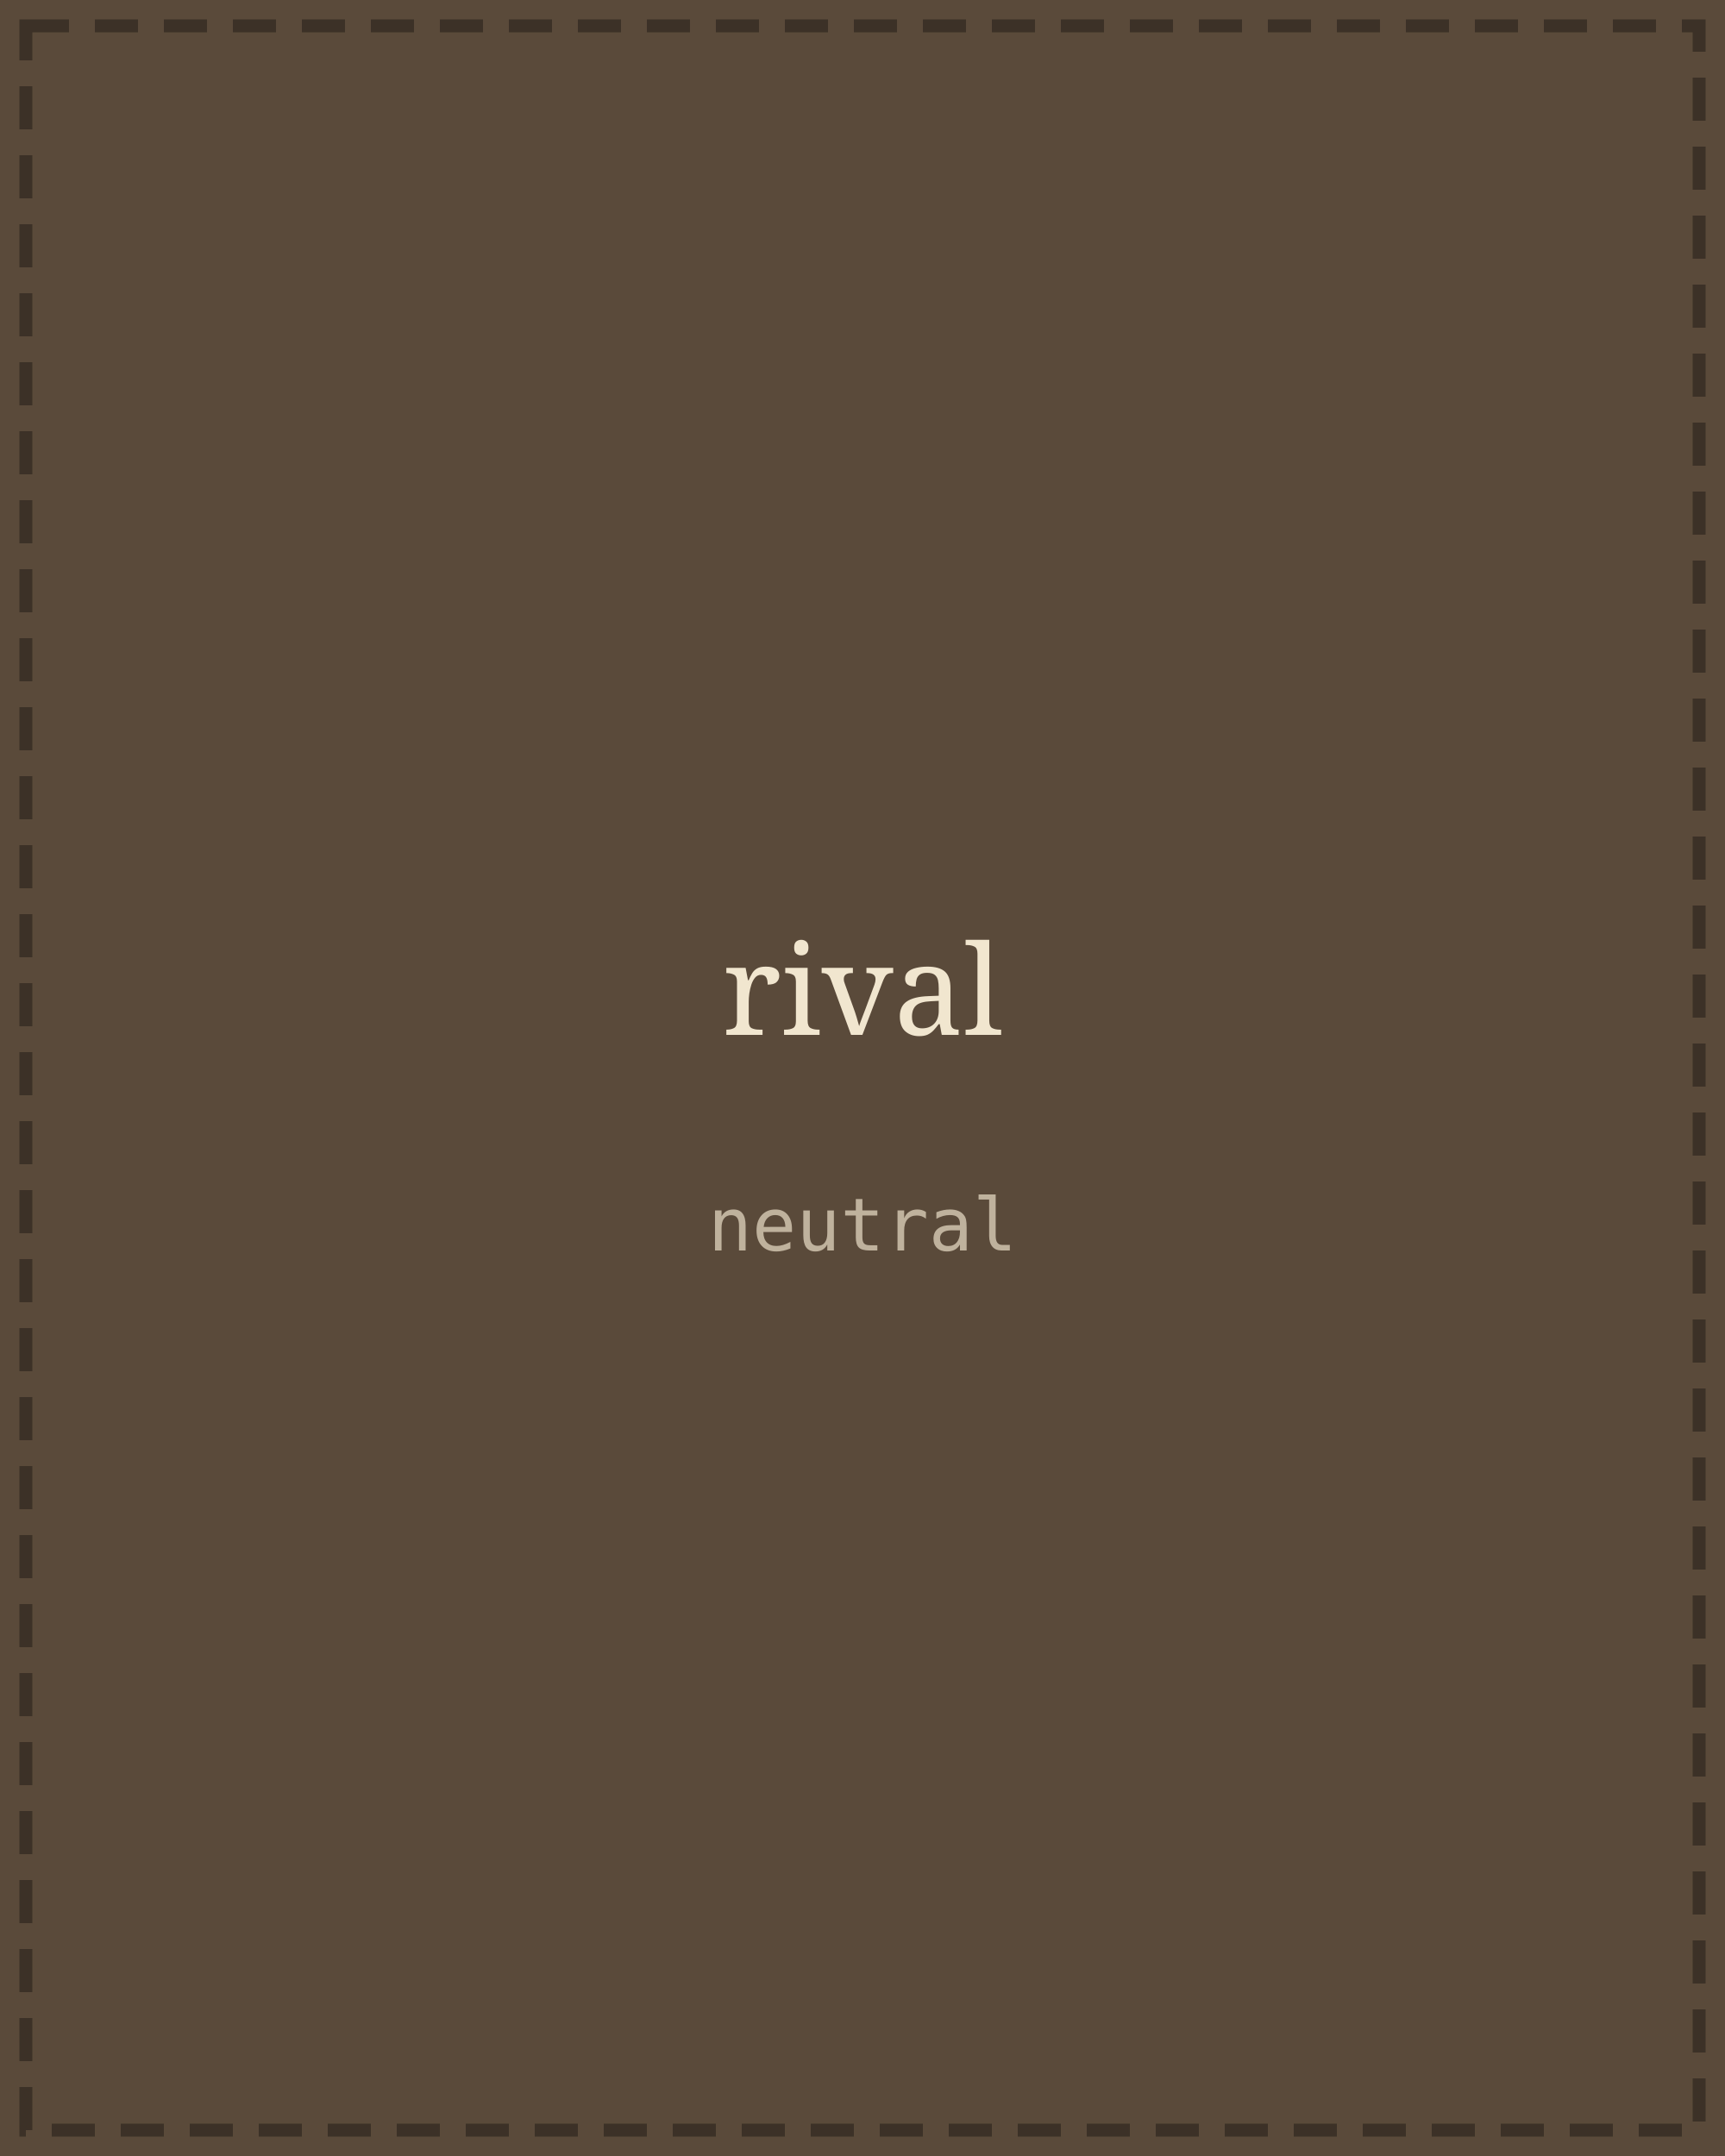
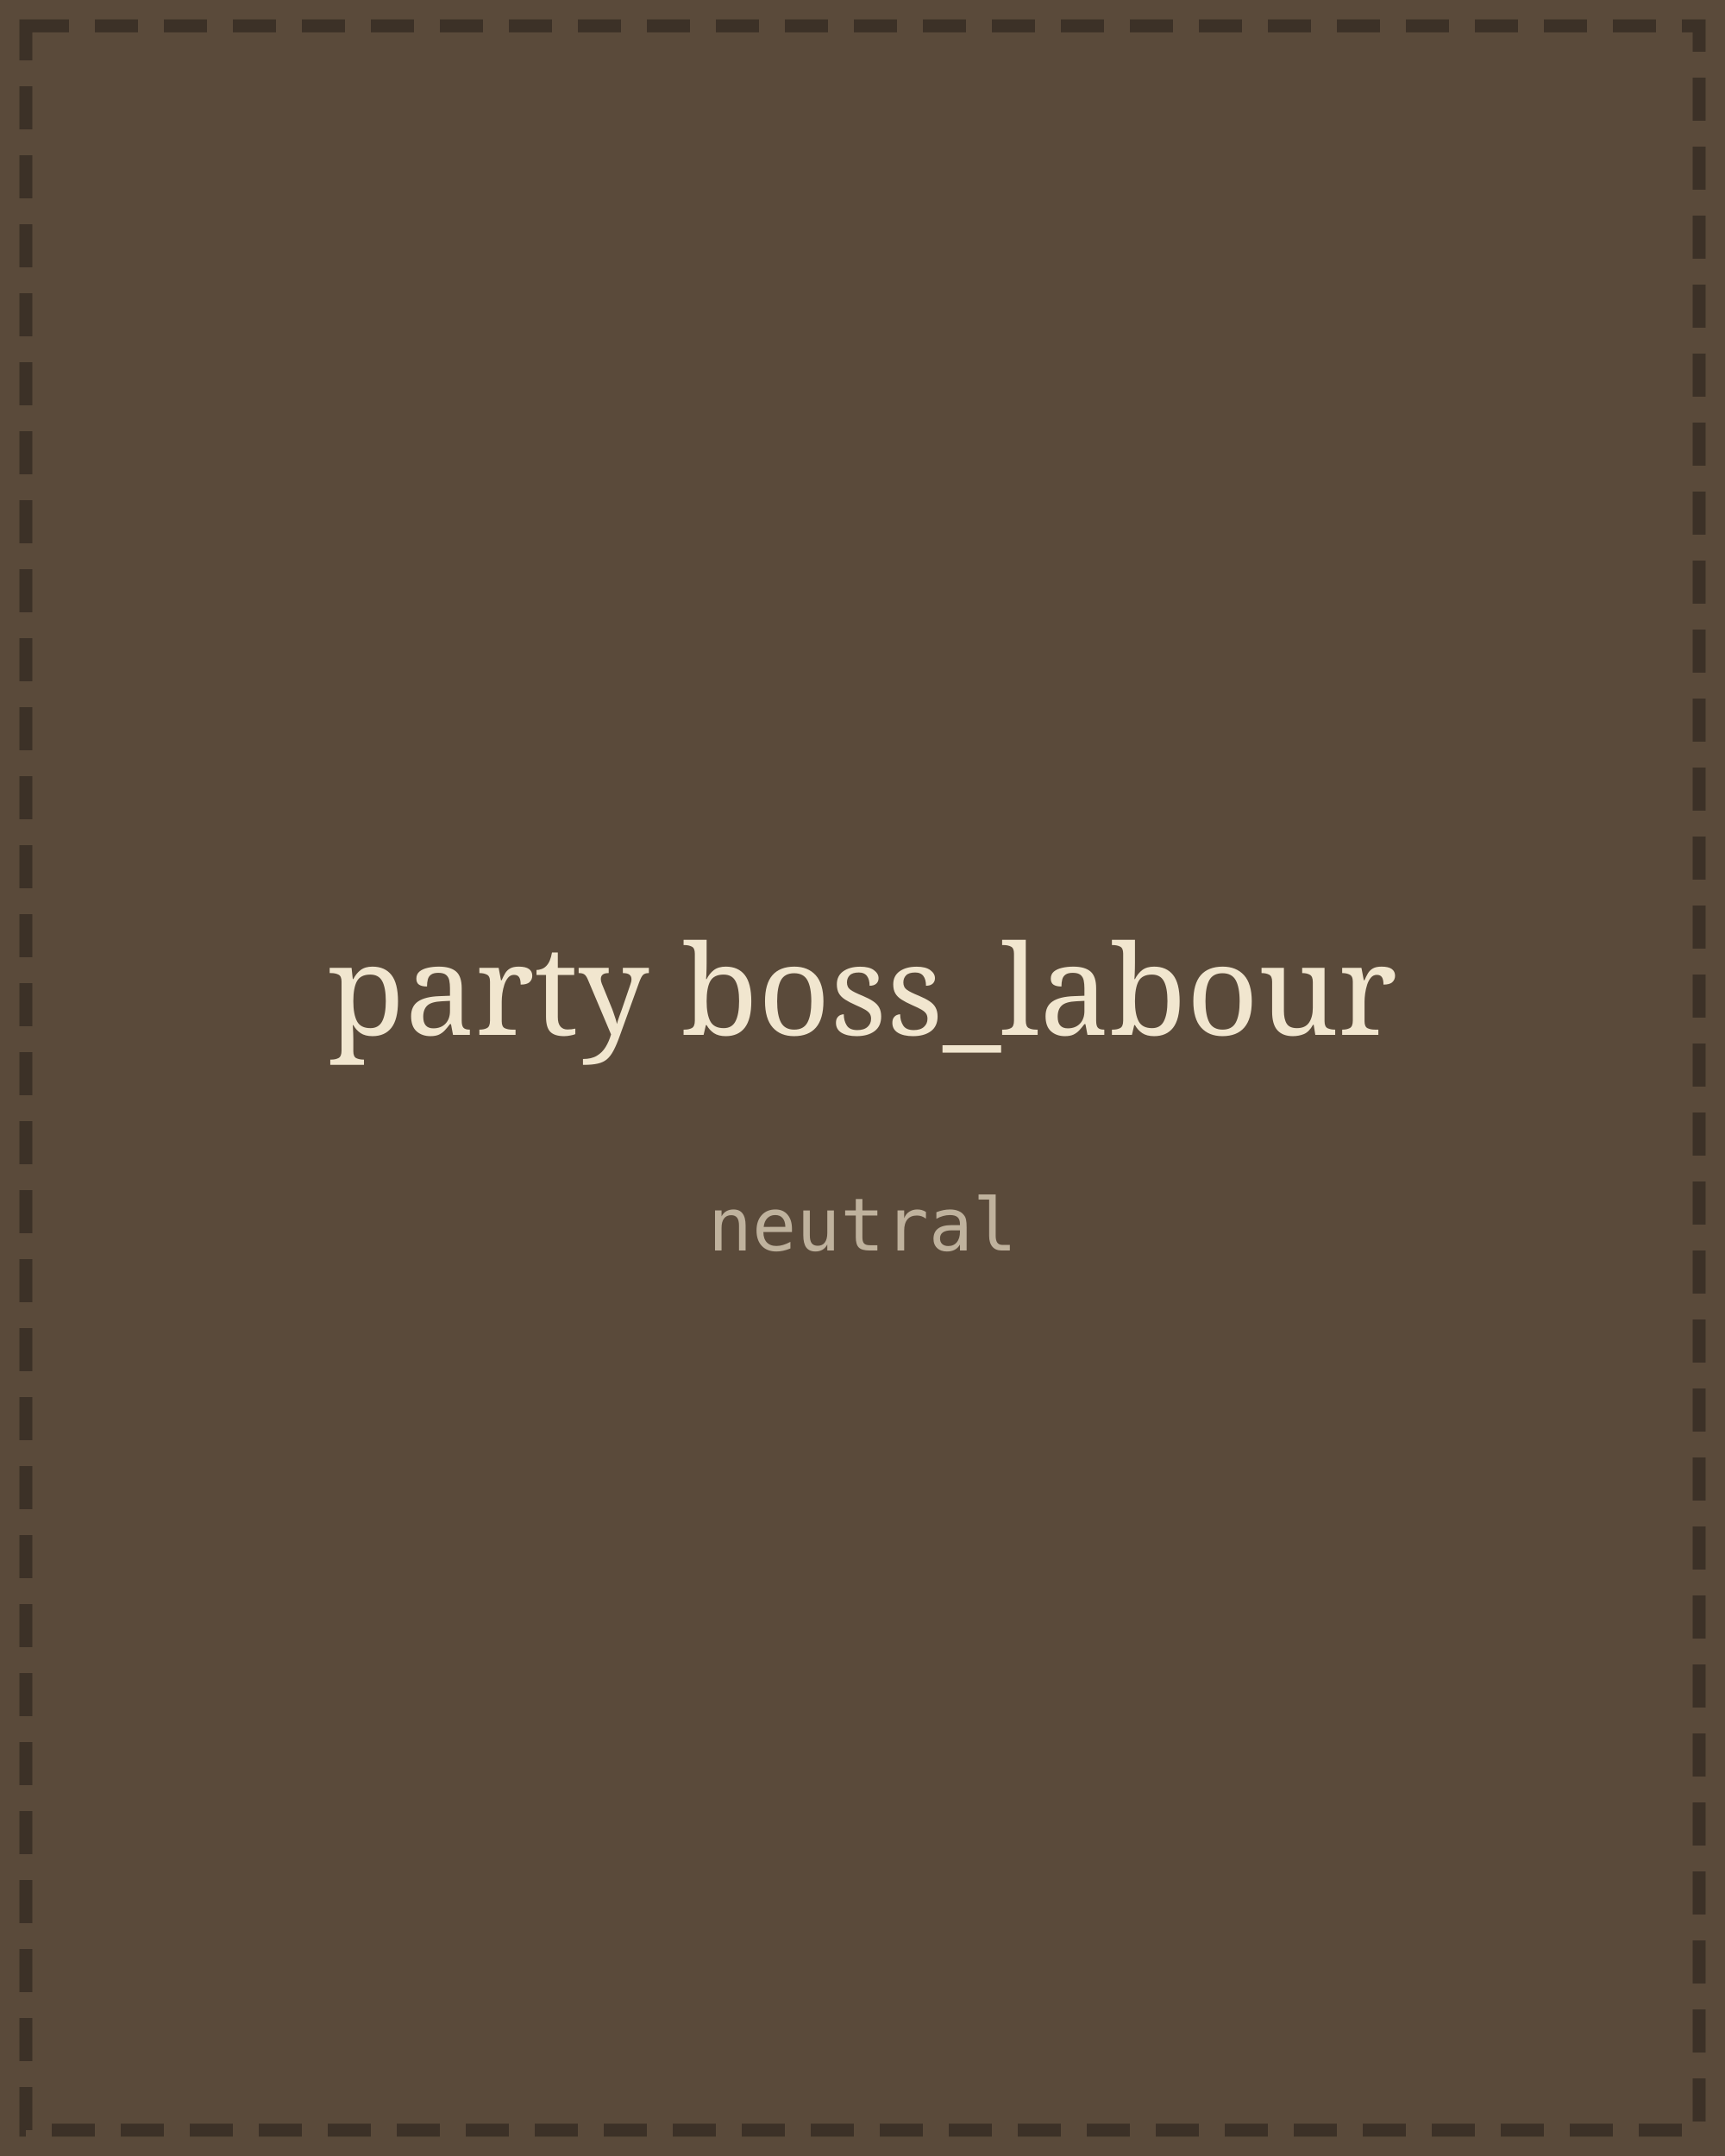
<svg xmlns="http://www.w3.org/2000/svg" width="400" height="500" viewBox="0 0 400 500">
  <rect width="100%" height="100%" fill="#5a4a3a" />
  <rect x="6" y="6" width="388" height="488" fill="none" stroke="#00000055" stroke-width="3" stroke-dasharray="10 6" />
-   <text x="50%" y="48%" text-anchor="middle" font-family="Georgia, serif" font-size="29" fill="#f1e6cf">rival</text>
+   <text x="50%" y="48%" text-anchor="middle" font-family="Georgia, serif" font-size="29" fill="#f1e6cf">party boss_labour</text>
  <text x="50%" y="58%" text-anchor="middle" font-family="monospace" font-size="17" fill="#f1e6cfaa">neutral</text>
</svg>
